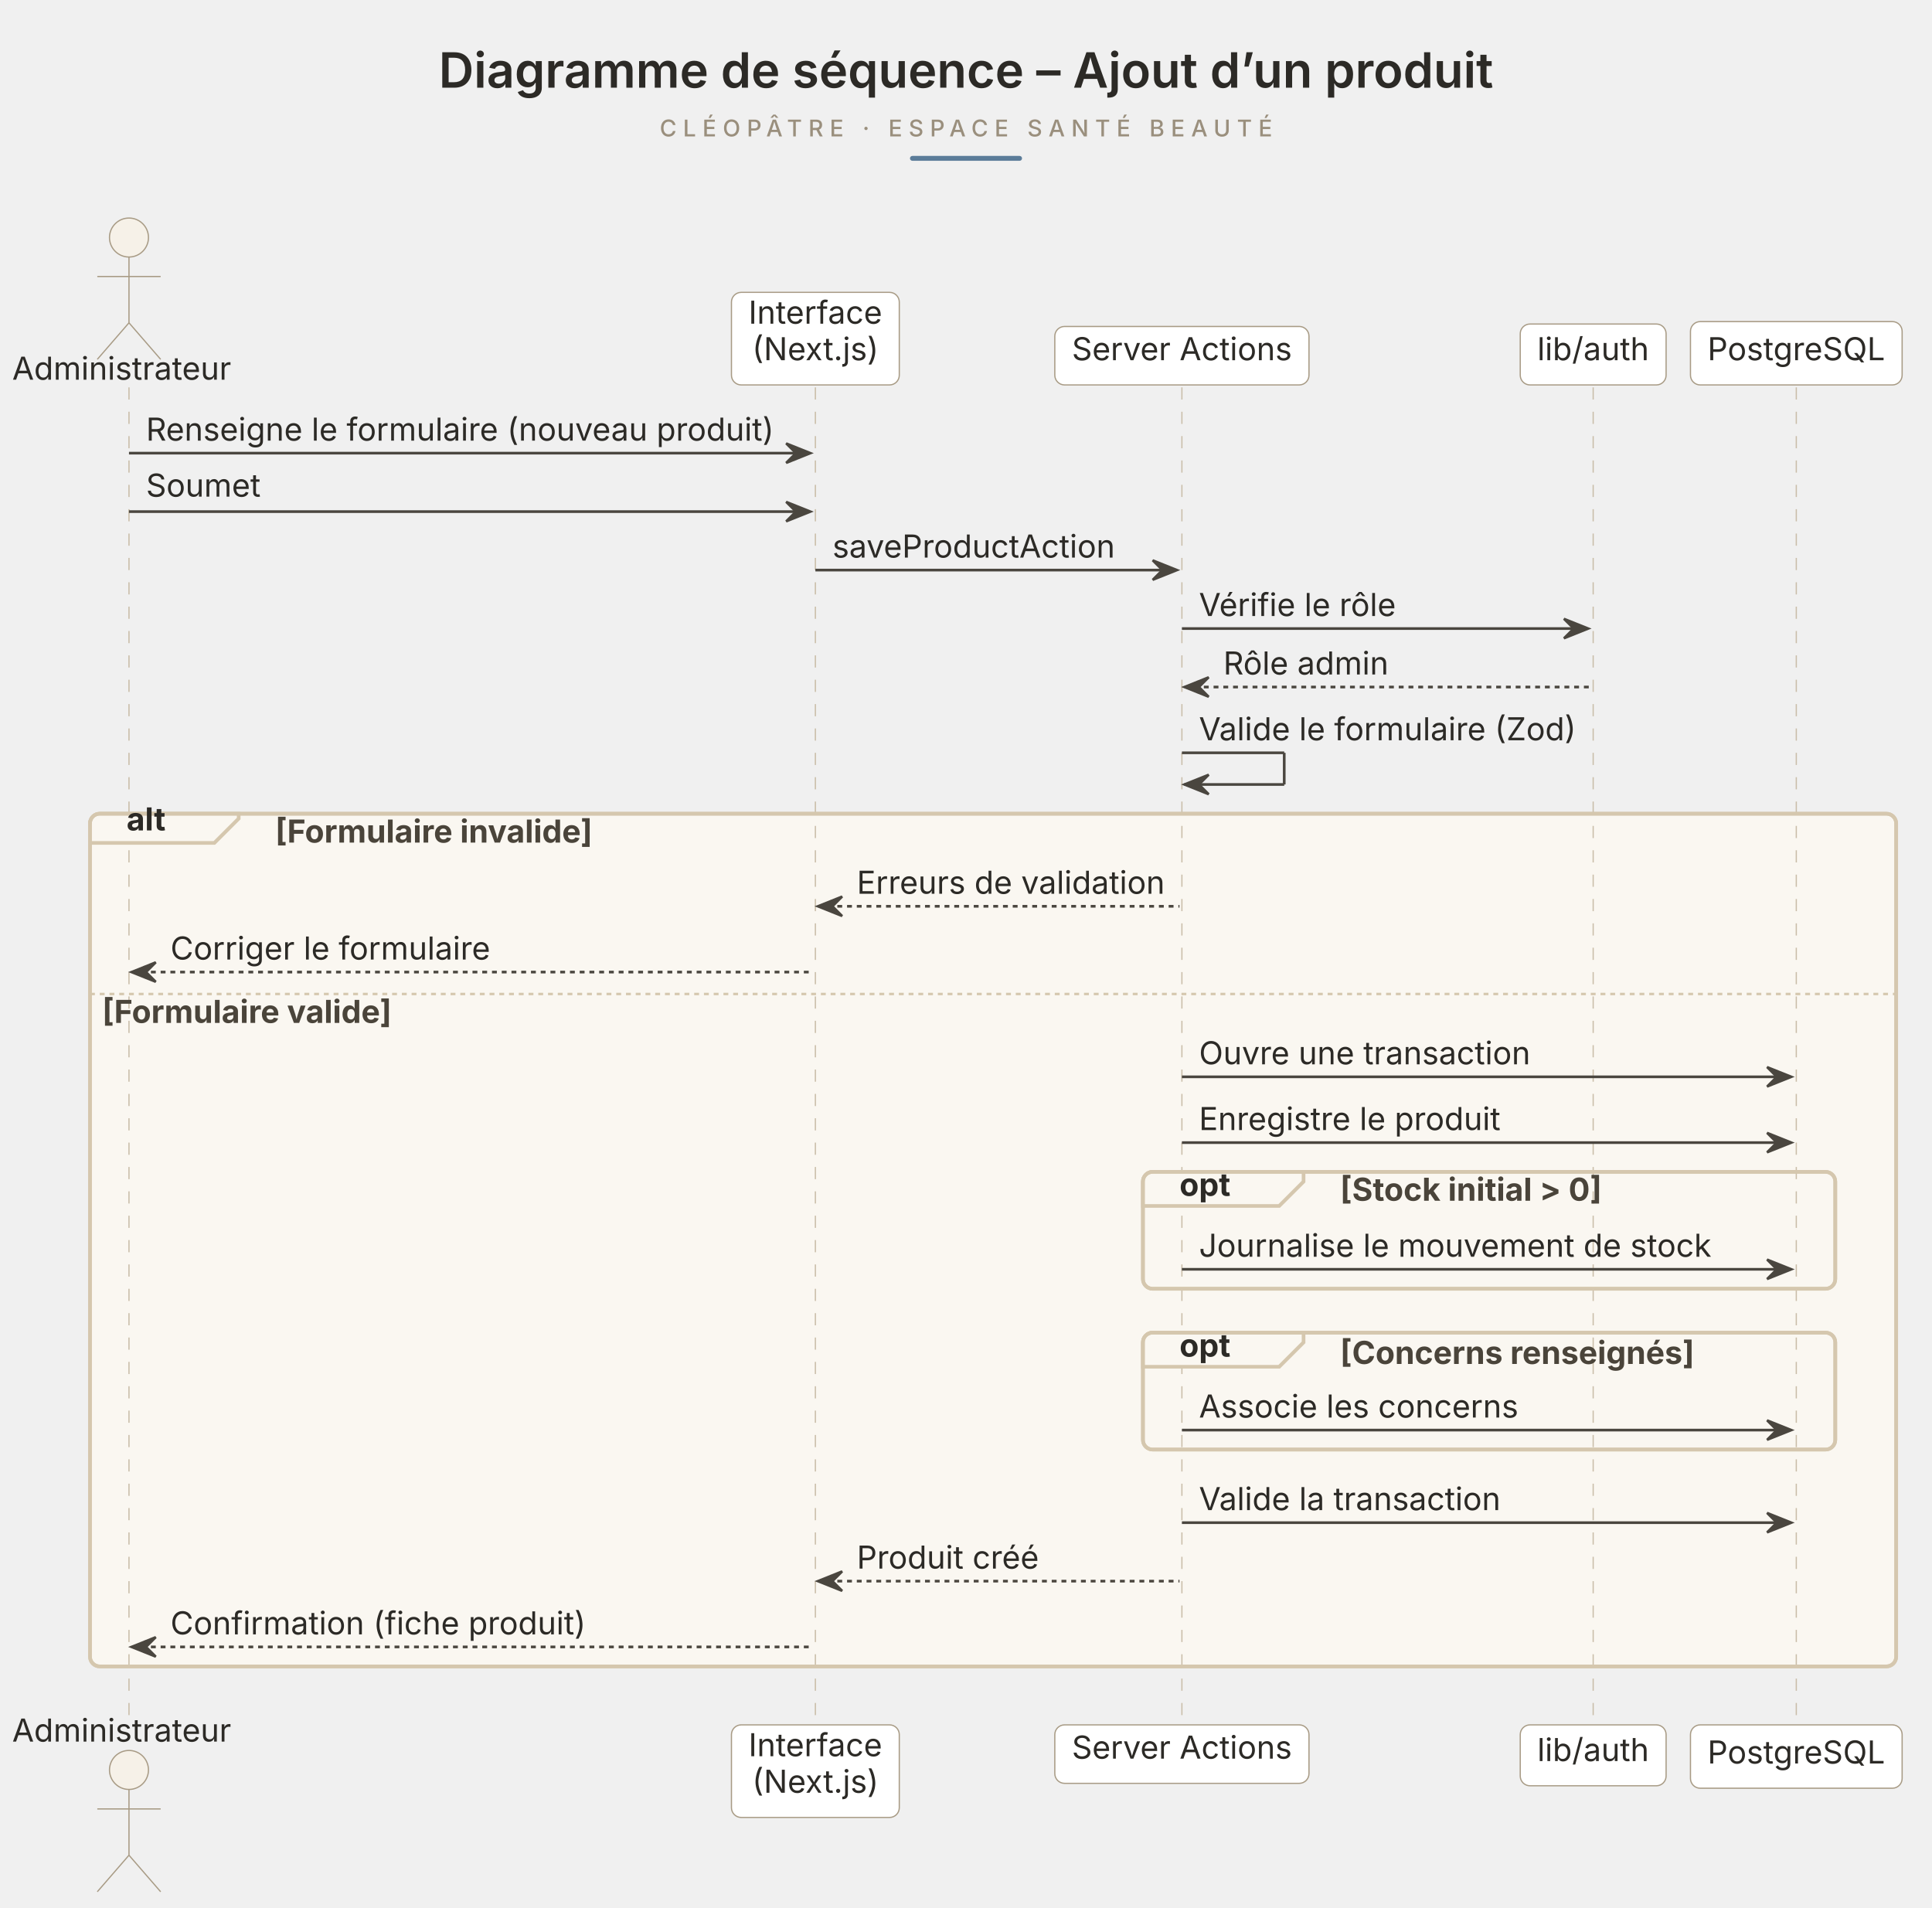
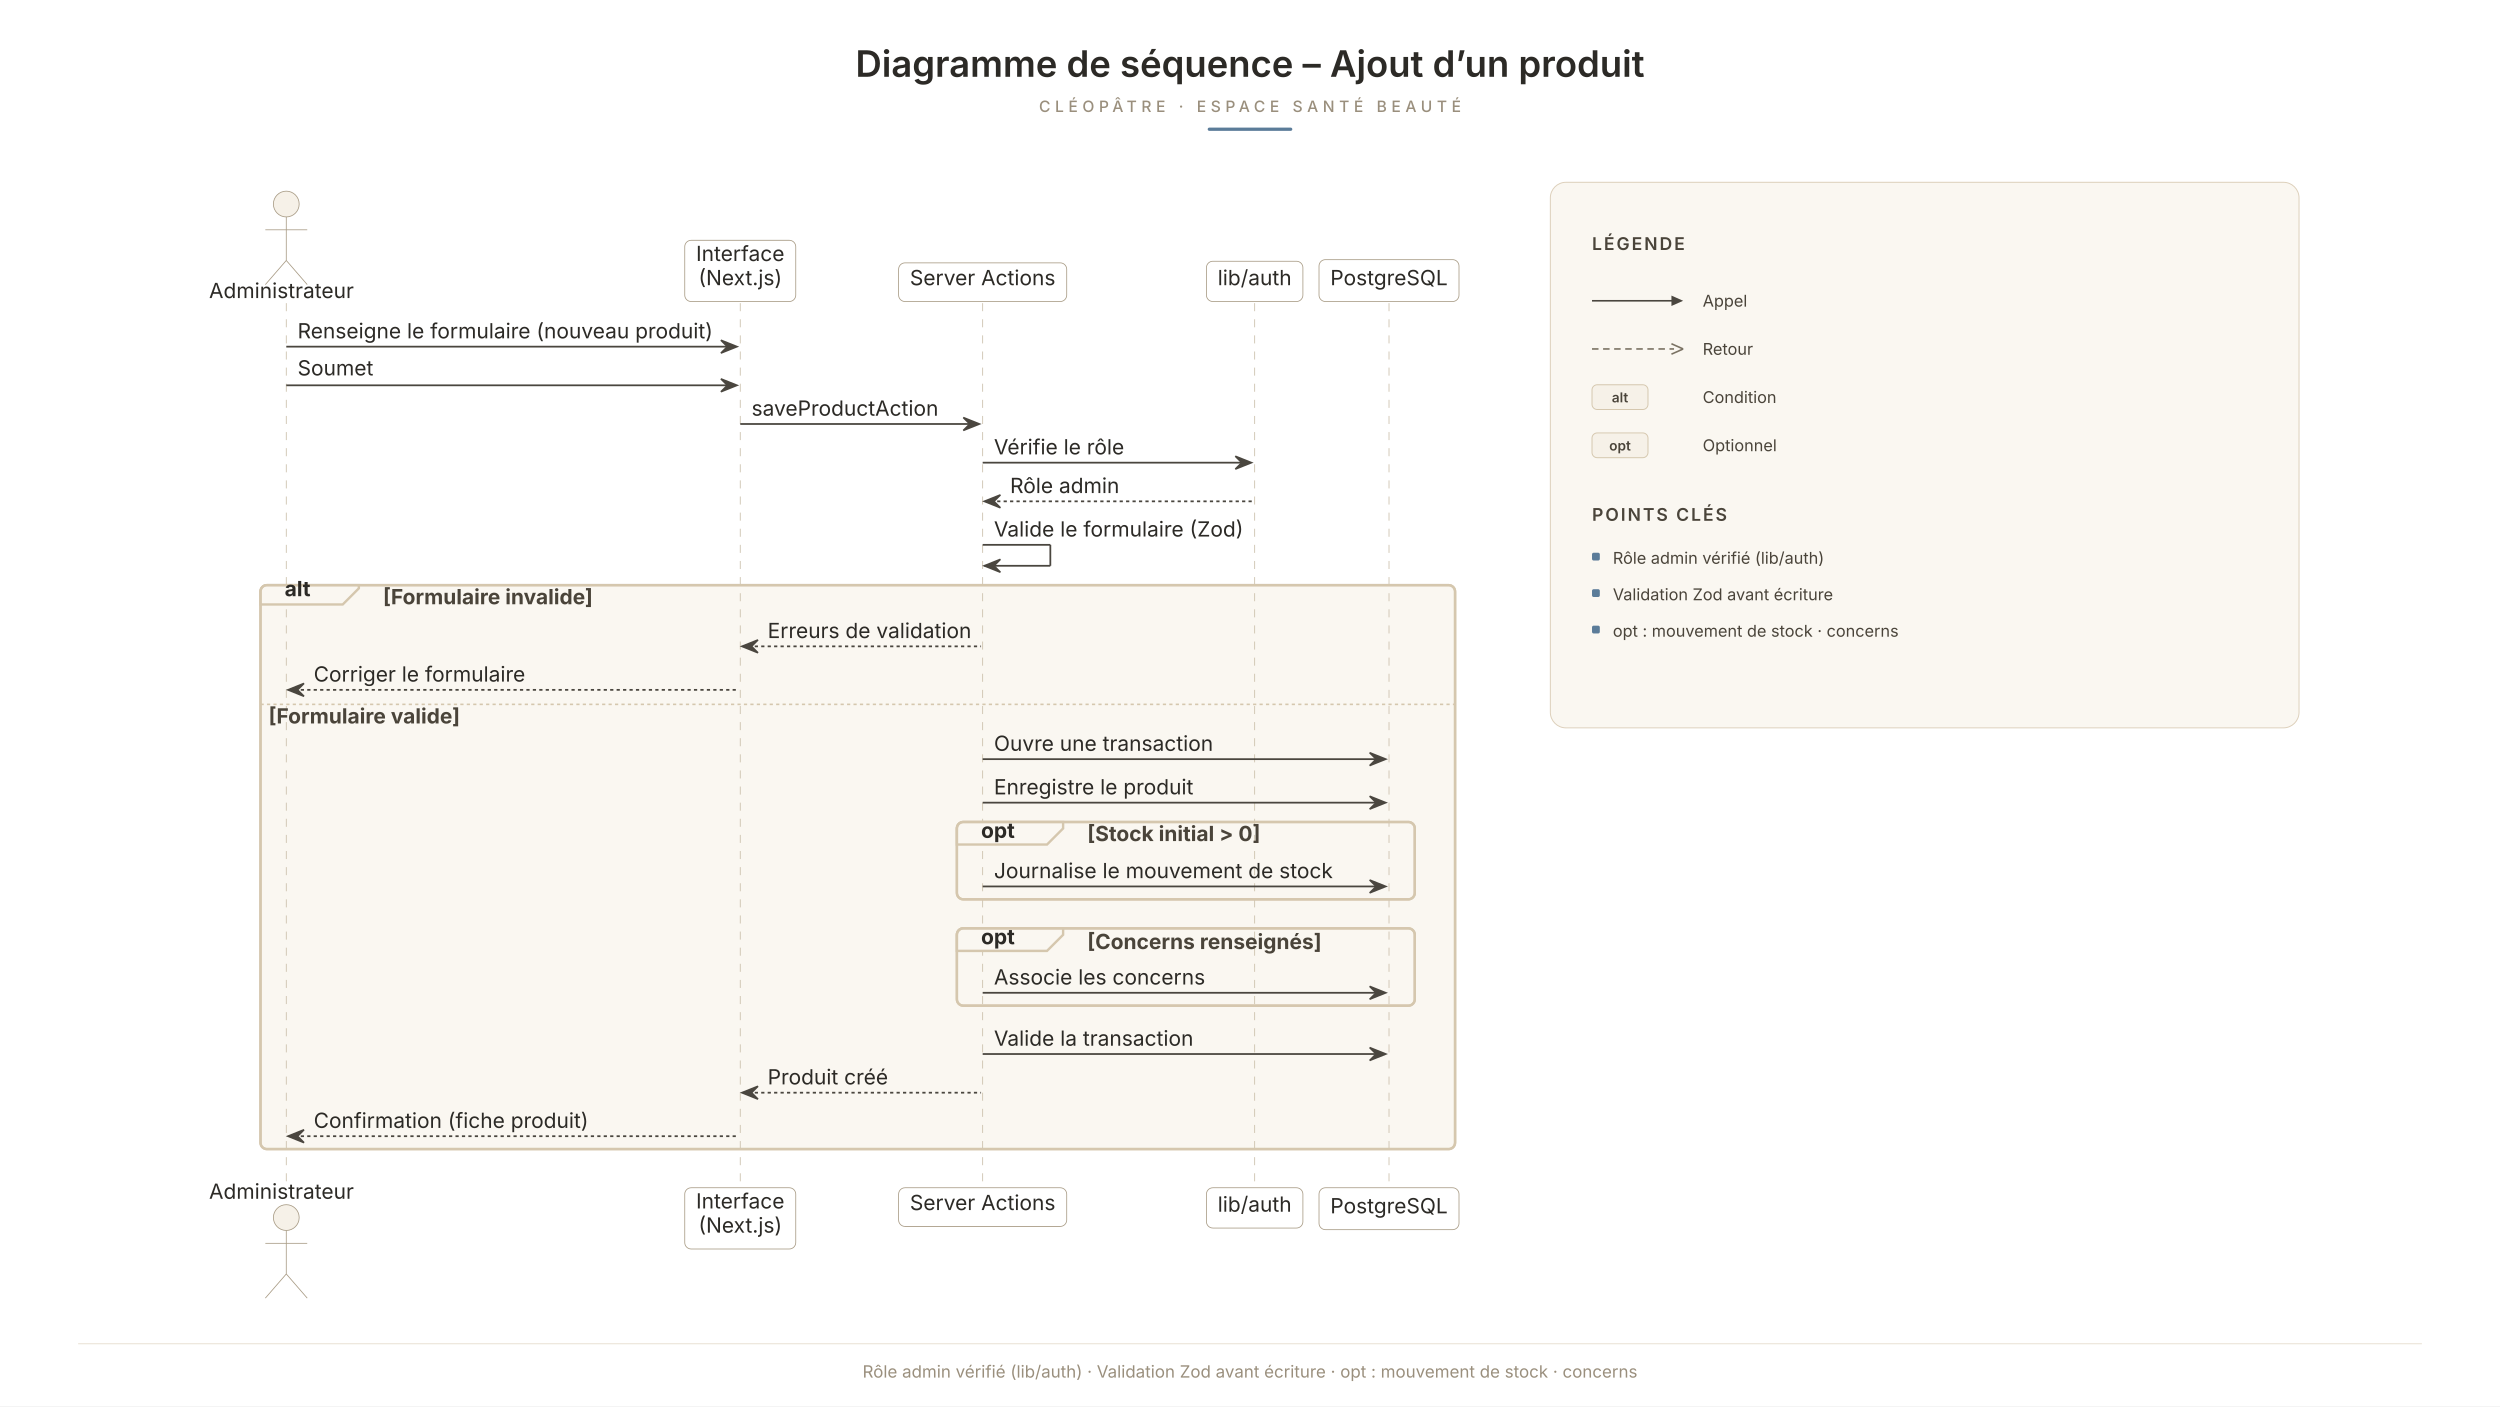
- <svg xmlns="http://www.w3.org/2000/svg" version="1.1" viewBox="0 0 793 783" width="793" height="783">
-   <g transform="translate(0,0)">
-     <text x="396.5" y="36" font-family="Inter" font-size="20" font-weight="600" fill="#2C2A26" text-anchor="middle">Diagramme de séquence – Ajout d’un produit</text>
-     <text x="396.5" y="56" font-family="Inter" font-size="9.5" font-weight="500" letter-spacing="2.6" fill="#9A8F7D" text-anchor="middle">CLÉOPÂTRE · ESPACE SANTÉ BEAUTÉ</text>
-     <rect x="373.5" y="64" width="46" height="2" rx="1" fill="#5B7C99" />
-   </g>
-   <g transform="translate(0,84)">
+ <svg xmlns="http://www.w3.org/2000/svg" version="1.1" viewBox="0 0 3840 2160" width="3840" height="2160">
+   <rect x="0" y="0" width="3840" height="2160" fill="#FFFFFF" />
+   <text x="1920.0" y="118" font-family="Inter" font-size="56" font-weight="600" fill="#2C2A26" text-anchor="middle">Diagramme de séquence – Ajout d’un produit</text>
+   <text x="1920.0" y="172" font-family="Inter" font-size="24" font-weight="500" letter-spacing="7" fill="#9A8F7D" text-anchor="middle">CLÉOPÂTRE · ESPACE SANTÉ BEAUTÉ</text>
+   <rect x="1855.0" y="196" width="130" height="5" rx="2.5" fill="#5B7C99" />
+   <g transform="translate(308.7,280.0) scale(2.475)">
    <defs />
    <g>
      <rect x="36.94" y="250" width="741.36" height="350" rx="4" ry="4" fill="#FAF7F1" stroke="#FAF7F1" stroke-width="1" />
      <rect x="36.94" y="250" width="741.36" height="350" rx="4" ry="4" fill="#00000000" stroke="#D5C7AE" stroke-width="1.50" />
      <rect x="469.12" y="397" width="284.18" height="48" rx="4" ry="4" fill="#FAF7F1" stroke="#FAF7F1" stroke-width="1" />
      <rect x="469.12" y="397" width="284.18" height="48" rx="4" ry="4" fill="#00000000" stroke="#D5C7AE" stroke-width="1.50" />
      <rect x="469.12" y="463" width="284.18" height="48" rx="4" ry="4" fill="#FAF7F1" stroke="#FAF7F1" stroke-width="1" />
      <rect x="469.12" y="463" width="284.18" height="48" rx="4" ry="4" fill="#00000000" stroke="#D5C7AE" stroke-width="1.50" />
      <g>
        <rect x="49.44" y="75" width="8" height="549" fill="#00000000" stroke="#00000000" stroke-width="0" />
        <line x1="52.94" y1="75" x2="52.94" y2="624" stroke="#C9BDA8" stroke-width="0.50" stroke-dasharray="5,5" />
      </g>
      <g>
        <rect x="331.18" y="75" width="8" height="549" fill="#00000000" stroke="#00000000" stroke-width="0" />
        <line x1="334.68" y1="75" x2="334.68" y2="624" stroke="#C9BDA8" stroke-width="0.50" stroke-dasharray="5,5" />
      </g>
      <g>
        <rect x="481.62" y="75" width="8" height="549" fill="#00000000" stroke="#00000000" stroke-width="0" />
        <line x1="485.12" y1="75" x2="485.12" y2="624" stroke="#C9BDA8" stroke-width="0.50" stroke-dasharray="5,5" />
      </g>
      <g>
        <rect x="650.43" y="75" width="8" height="549" fill="#00000000" stroke="#00000000" stroke-width="0" />
        <line x1="653.93" y1="75" x2="653.93" y2="624" stroke="#C9BDA8" stroke-width="0.50" stroke-dasharray="5,5" />
      </g>
      <g>
        <rect x="733.80" y="75" width="8" height="549" fill="#00000000" stroke="#00000000" stroke-width="0" />
        <line x1="737.30" y1="75" x2="737.30" y2="624" stroke="#C9BDA8" stroke-width="0.50" stroke-dasharray="5,5" />
      </g>
      <text x="5" y="71.86" font-size="13" fill="#2C2A26" xml:space="preserve" style="white-space: pre" font-family="Inter">Administrateur</text>
      <circle cx="52.94" cy="13.50" r="8" fill="#F6F1E8" stroke="#A89B85" stroke-width="0.50" />
      <path d="M52.94,21.50 L52.94,48.50 M39.94,29.50 L65.94,29.50 M52.94,48.50 L39.94,63.50 M52.94,48.50 L65.94,63.50" fill="#00000000" stroke="#A89B85" stroke-width="0.50" />
      <rect x="300.23" y="36" width="68.89" height="38" rx="4" ry="4" fill="#FFFFFF" stroke="#A89B85" stroke-width="0.50" />
      <text x="307.23" y="48.86" font-size="13" fill="#2C2A26" xml:space="preserve" style="white-space: pre" font-family="Inter">Interface</text>
      <text x="308.72" y="63.86" font-size="13" fill="#2C2A26" xml:space="preserve" style="white-space: pre" font-family="Inter">(Next.js)</text>
      <rect x="432.95" y="50" width="104.33" height="24" rx="4" ry="4" fill="#FFFFFF" stroke="#A89B85" stroke-width="0.50" />
      <text x="439.95" y="63.86" font-size="13" fill="#2C2A26" xml:space="preserve" style="white-space: pre" font-family="Inter">Server Actions</text>
      <rect x="623.99" y="49" width="59.87" height="25" rx="4" ry="4" fill="#FFFFFF" stroke="#A89B85" stroke-width="0.50" />
      <text x="630.99" y="63.86" font-size="13" fill="#2C2A26" xml:space="preserve" style="white-space: pre" font-family="Inter">lib/auth</text>
      <rect x="693.86" y="48" width="86.88" height="26" rx="4" ry="4" fill="#FFFFFF" stroke="#A89B85" stroke-width="0.50" />
      <text x="700.86" y="63.86" font-size="13" fill="#2C2A26" xml:space="preserve" style="white-space: pre" font-family="Inter">PostgreSQL</text>
      <text x="5" y="630.86" font-size="13" fill="#2C2A26" xml:space="preserve" style="white-space: pre" font-family="Inter">Administrateur</text>
      <circle cx="52.94" cy="642.50" r="8" fill="#F6F1E8" stroke="#A89B85" stroke-width="0.50" />
      <path d="M52.94,650.50 L52.94,677.50 M39.94,658.50 L65.94,658.50 M52.94,677.50 L39.94,692.50 M52.94,677.50 L65.94,692.50" fill="#00000000" stroke="#A89B85" stroke-width="0.50" />
      <rect x="300.23" y="624" width="68.89" height="38" rx="4" ry="4" fill="#FFFFFF" stroke="#A89B85" stroke-width="0.50" />
      <text x="307.23" y="636.86" font-size="13" fill="#2C2A26" xml:space="preserve" style="white-space: pre" font-family="Inter">Interface</text>
      <text x="308.72" y="651.86" font-size="13" fill="#2C2A26" xml:space="preserve" style="white-space: pre" font-family="Inter">(Next.js)</text>
      <rect x="432.95" y="624" width="104.33" height="24" rx="4" ry="4" fill="#FFFFFF" stroke="#A89B85" stroke-width="0.50" />
      <text x="439.95" y="637.86" font-size="13" fill="#2C2A26" xml:space="preserve" style="white-space: pre" font-family="Inter">Server Actions</text>
      <rect x="623.99" y="624" width="59.87" height="25" rx="4" ry="4" fill="#FFFFFF" stroke="#A89B85" stroke-width="0.50" />
      <text x="630.99" y="638.86" font-size="13" fill="#2C2A26" xml:space="preserve" style="white-space: pre" font-family="Inter">lib/auth</text>
      <rect x="693.86" y="624" width="86.88" height="26" rx="4" ry="4" fill="#FFFFFF" stroke="#A89B85" stroke-width="0.50" />
      <text x="700.86" y="639.86" font-size="13" fill="#2C2A26" xml:space="preserve" style="white-space: pre" font-family="Inter">PostgreSQL</text>
      <polygon points="322.68,98 332.68,102 322.68,106 326.68,102" fill="#4A463F" stroke="#4A463F" stroke-width="1" />
      <line x1="52.94" y1="102" x2="328.68" y2="102" stroke="#4A463F" stroke-width="1.10" />
      <text x="59.94" y="96.86" font-size="13" fill="#2C2A26" xml:space="preserve" style="white-space: pre" font-family="Inter">Renseigne le formulaire (nouveau produit)</text>
      <polygon points="322.68,122 332.68,126 322.68,130 326.68,126" fill="#4A463F" stroke="#4A463F" stroke-width="1" />
      <line x1="52.94" y1="126" x2="328.68" y2="126" stroke="#4A463F" stroke-width="1.10" />
      <text x="59.94" y="119.86" font-size="13" fill="#2C2A26" xml:space="preserve" style="white-space: pre" font-family="Inter">Soumet</text>
      <polygon points="473.12,146 483.12,150 473.12,154 477.12,150" fill="#4A463F" stroke="#4A463F" stroke-width="1" />
      <line x1="334.68" y1="150" x2="479.12" y2="150" stroke="#4A463F" stroke-width="1.10" />
      <text x="341.68" y="144.86" font-size="13" fill="#2C2A26" xml:space="preserve" style="white-space: pre" font-family="Inter">saveProductAction</text>
      <polygon points="641.93,170 651.93,174 641.93,178 645.93,174" fill="#4A463F" stroke="#4A463F" stroke-width="1" />
      <line x1="485.12" y1="174" x2="647.93" y2="174" stroke="#4A463F" stroke-width="1.10" />
      <text x="492.12" y="168.86" font-size="13" fill="#2C2A26" xml:space="preserve" style="white-space: pre" font-family="Inter">Vérifie le rôle</text>
      <polygon points="496.12,194 486.12,198 496.12,202 492.12,198" fill="#4A463F" stroke="#4A463F" stroke-width="1" />
      <line x1="490.12" y1="198" x2="652.93" y2="198" stroke="#4A463F" stroke-width="1.10" stroke-dasharray="2,2" />
      <text x="502.12" y="192.86" font-size="13" fill="#2C2A26" xml:space="preserve" style="white-space: pre" font-family="Inter">Rôle admin</text>
      <line x1="485.12" y1="225" x2="527.12" y2="225" stroke="#4A463F" stroke-width="1.10" />
      <line x1="527.12" y1="225" x2="527.12" y2="238" stroke="#4A463F" stroke-width="1.10" />
      <line x1="486.12" y1="238" x2="527.12" y2="238" stroke="#4A463F" stroke-width="1.10" />
      <polygon points="496.12,234 486.12,238 496.12,242 492.12,238" fill="#4A463F" stroke="#4A463F" stroke-width="1" />
      <text x="492.12" y="219.86" font-size="13" fill="#2C2A26" xml:space="preserve" style="white-space: pre" font-family="Inter">Valide le formulaire (Zod)</text>
      <path d="M40.94,250 L97.97,250 L97.97,252 L87.97,262 L36.94,262 L36.94,254 A4,4 0 0 1 40.94,250" fill="#FAF7F1" stroke="#D5C7AE" stroke-width="1.50" />
      <rect x="36.94" y="250" width="741.36" height="350" rx="4" ry="4" fill="#00000000" stroke="#D5C7AE" stroke-width="1.50" />
      <text x="51.94" y="256.86" font-size="13" fill="#2C2A26" xml:space="preserve" style="white-space: pre" font-weight="bold" font-family="Inter">alt</text>
      <text x="112.97" y="261.86" font-size="13" fill="#4A443A" xml:space="preserve" style="white-space: pre" font-weight="bold" font-family="Inter">[Formulaire invalide]</text>
      <polygon points="345.68,284 335.68,288 345.68,292 341.68,288" fill="#4A463F" stroke="#4A463F" stroke-width="1" />
      <line x1="339.68" y1="288" x2="484.12" y2="288" stroke="#4A463F" stroke-width="1.10" stroke-dasharray="2,2" />
      <text x="351.68" y="282.86" font-size="13" fill="#2C2A26" xml:space="preserve" style="white-space: pre" font-family="Inter">Erreurs de validation</text>
      <polygon points="63.94,311 53.94,315 63.94,319 59.94,315" fill="#4A463F" stroke="#4A463F" stroke-width="1" />
      <line x1="57.94" y1="315" x2="333.68" y2="315" stroke="#4A463F" stroke-width="1.10" stroke-dasharray="2,2" />
      <text x="69.94" y="309.86" font-size="13" fill="#2C2A26" xml:space="preserve" style="white-space: pre" font-family="Inter">Corriger le formulaire</text>
      <line x1="36.94" y1="324" x2="778.30" y2="324" stroke="#D5C7AE" stroke-width="1" stroke-dasharray="2,2" />
      <text x="41.94" y="335.86" font-size="13" fill="#4A443A" xml:space="preserve" style="white-space: pre" font-weight="bold" font-family="Inter">[Formulaire valide]</text>
      <polygon points="725.30,354 735.30,358 725.30,362 729.30,358" fill="#4A463F" stroke="#4A463F" stroke-width="1" />
      <line x1="485.12" y1="358" x2="731.30" y2="358" stroke="#4A463F" stroke-width="1.10" />
      <text x="492.12" y="352.86" font-size="13" fill="#2C2A26" xml:space="preserve" style="white-space: pre" font-family="Inter">Ouvre une transaction</text>
      <polygon points="725.30,381 735.30,385 725.30,389 729.30,385" fill="#4A463F" stroke="#4A463F" stroke-width="1" />
      <line x1="485.12" y1="385" x2="731.30" y2="385" stroke="#4A463F" stroke-width="1.10" />
      <text x="492.12" y="379.86" font-size="13" fill="#2C2A26" xml:space="preserve" style="white-space: pre" font-family="Inter">Enregistre le produit</text>
      <path d="M473.12,397 L535.05,397 L535.05,401 L525.05,411 L469.12,411 L469.12,401 A4,4 0 0 1 473.12,397" fill="#FAF7F1" stroke="#D5C7AE" stroke-width="1.50" />
      <rect x="469.12" y="397" width="284.18" height="48" rx="4" ry="4" fill="#00000000" stroke="#D5C7AE" stroke-width="1.50" />
      <text x="484.12" y="406.86" font-size="13" fill="#2C2A26" xml:space="preserve" style="white-space: pre" font-weight="bold" font-family="Inter">opt</text>
      <text x="550.05" y="408.86" font-size="13" fill="#4A443A" xml:space="preserve" style="white-space: pre" font-weight="bold" font-family="Inter">[Stock initial &gt; 0]</text>
      <polygon points="725.30,433 735.30,437 725.30,441 729.30,437" fill="#4A463F" stroke="#4A463F" stroke-width="1" />
      <line x1="485.12" y1="437" x2="731.30" y2="437" stroke="#4A463F" stroke-width="1.10" />
      <text x="492.12" y="431.86" font-size="13" fill="#2C2A26" xml:space="preserve" style="white-space: pre" font-family="Inter">Journalise le mouvement de stock</text>
      <path d="M473.12,463 L535.05,463 L535.05,467 L525.05,477 L469.12,477 L469.12,467 A4,4 0 0 1 473.12,463" fill="#FAF7F1" stroke="#D5C7AE" stroke-width="1.50" />
      <rect x="469.12" y="463" width="284.18" height="48" rx="4" ry="4" fill="#00000000" stroke="#D5C7AE" stroke-width="1.50" />
      <text x="484.12" y="472.86" font-size="13" fill="#2C2A26" xml:space="preserve" style="white-space: pre" font-weight="bold" font-family="Inter">opt</text>
      <text x="550.05" y="475.86" font-size="13" fill="#4A443A" xml:space="preserve" style="white-space: pre" font-weight="bold" font-family="Inter">[Concerns renseignés]</text>
      <polygon points="725.30,499 735.30,503 725.30,507 729.30,503" fill="#4A463F" stroke="#4A463F" stroke-width="1" />
      <line x1="485.12" y1="503" x2="731.30" y2="503" stroke="#4A463F" stroke-width="1.10" />
      <text x="492.12" y="497.86" font-size="13" fill="#2C2A26" xml:space="preserve" style="white-space: pre" font-family="Inter">Associe les concerns</text>
      <polygon points="725.30,537 735.30,541 725.30,545 729.30,541" fill="#4A463F" stroke="#4A463F" stroke-width="1" />
      <line x1="485.12" y1="541" x2="731.30" y2="541" stroke="#4A463F" stroke-width="1.10" />
      <text x="492.12" y="535.86" font-size="13" fill="#2C2A26" xml:space="preserve" style="white-space: pre" font-family="Inter">Valide la transaction</text>
      <polygon points="345.68,561 335.68,565 345.68,569 341.68,565" fill="#4A463F" stroke="#4A463F" stroke-width="1" />
      <line x1="339.68" y1="565" x2="484.12" y2="565" stroke="#4A463F" stroke-width="1.10" stroke-dasharray="2,2" />
      <text x="351.68" y="559.86" font-size="13" fill="#2C2A26" xml:space="preserve" style="white-space: pre" font-family="Inter">Produit créé</text>
      <polygon points="63.94,588 53.94,592 63.94,596 59.94,592" fill="#4A463F" stroke="#4A463F" stroke-width="1" />
      <line x1="57.94" y1="592" x2="333.68" y2="592" stroke="#4A463F" stroke-width="1.10" stroke-dasharray="2,2" />
      <text x="69.94" y="586.86" font-size="13" fill="#2C2A26" xml:space="preserve" style="white-space: pre" font-family="Inter">Confirmation (fiche produit)</text>
    </g>
  </g>
+   <rect x="2381.323" y="280" width="1150" height="838" rx="24" fill="#FAF7F1" stroke="#DCCFBA" stroke-width="1.5" />
+   <text x="2445.323" y="384" font-family="Inter" font-size="27" font-weight="600" letter-spacing="3" fill="#4A443A">LÉGENDE</text>
+   <line x1="2445.323" y1="462" x2="2571.323" y2="462" stroke="#4A463F" stroke-width="2.5" />
+   <path d="M 2585.323 462 L 2567.323 454 L 2567.323 470 Z" fill="#4A463F" />
+   <text x="2615.323" y="471" font-family="Inter" font-size="25" fill="#4A443A">Appel</text>
+   <line x1="2445.323" y1="536" x2="2571.323" y2="536" stroke="#7A7263" stroke-width="2.5" stroke-dasharray="10,7" />
+   <path d="M 2585.323 536 L 2567.323 528 M 2585.323 536 L 2567.323 544" stroke="#7A7263" stroke-width="2.5" fill="none" />
+   <text x="2615.323" y="545" font-family="Inter" font-size="25" fill="#4A443A">Retour</text>
+   <rect x="2445.323" y="591" width="86" height="38" rx="8" fill="#F6F1E8" stroke="#D5C7AE" stroke-width="1.5" />
+   <text x="2488.323" y="618" font-family="Inter" font-size="21" font-weight="600" fill="#4A443A" text-anchor="middle">alt</text>
+   <text x="2615.323" y="619" font-family="Inter" font-size="25" fill="#4A443A">Condition</text>
+   <rect x="2445.323" y="665" width="86" height="38" rx="8" fill="#F6F1E8" stroke="#D5C7AE" stroke-width="1.5" />
+   <text x="2488.323" y="692" font-family="Inter" font-size="21" font-weight="600" fill="#4A443A" text-anchor="middle">opt</text>
+   <text x="2615.323" y="693" font-family="Inter" font-size="25" fill="#4A443A">Optionnel</text>
+   <text x="2445.323" y="800" font-family="Inter" font-size="27" font-weight="600" letter-spacing="3" fill="#4A443A">POINTS CLÉS</text>
+   <rect x="2445.323" y="849" width="12" height="12" rx="2.5" fill="#5B7C99" />
+   <text x="2477.323" y="866" font-family="Inter" font-size="25" fill="#4A443A">Rôle admin vérifié (lib/auth)</text>
+   <rect x="2445.323" y="905" width="12" height="12" rx="2.5" fill="#5B7C99" />
+   <text x="2477.323" y="922" font-family="Inter" font-size="25" fill="#4A443A">Validation Zod avant écriture</text>
+   <rect x="2445.323" y="961" width="12" height="12" rx="2.5" fill="#5B7C99" />
+   <text x="2477.323" y="978" font-family="Inter" font-size="25" fill="#4A443A">opt : mouvement de stock · concerns</text>
+   <line x1="120" y1="2064" x2="3720" y2="2064" stroke="#E8E0D2" stroke-width="1.5" />
+   <text x="1920.0" y="2116" font-family="Inter" font-size="26" fill="#9A8F7D" text-anchor="middle">Rôle admin vérifié (lib/auth)    ·    Validation Zod avant écriture    ·    opt : mouvement de stock · concerns</text>
</svg>
